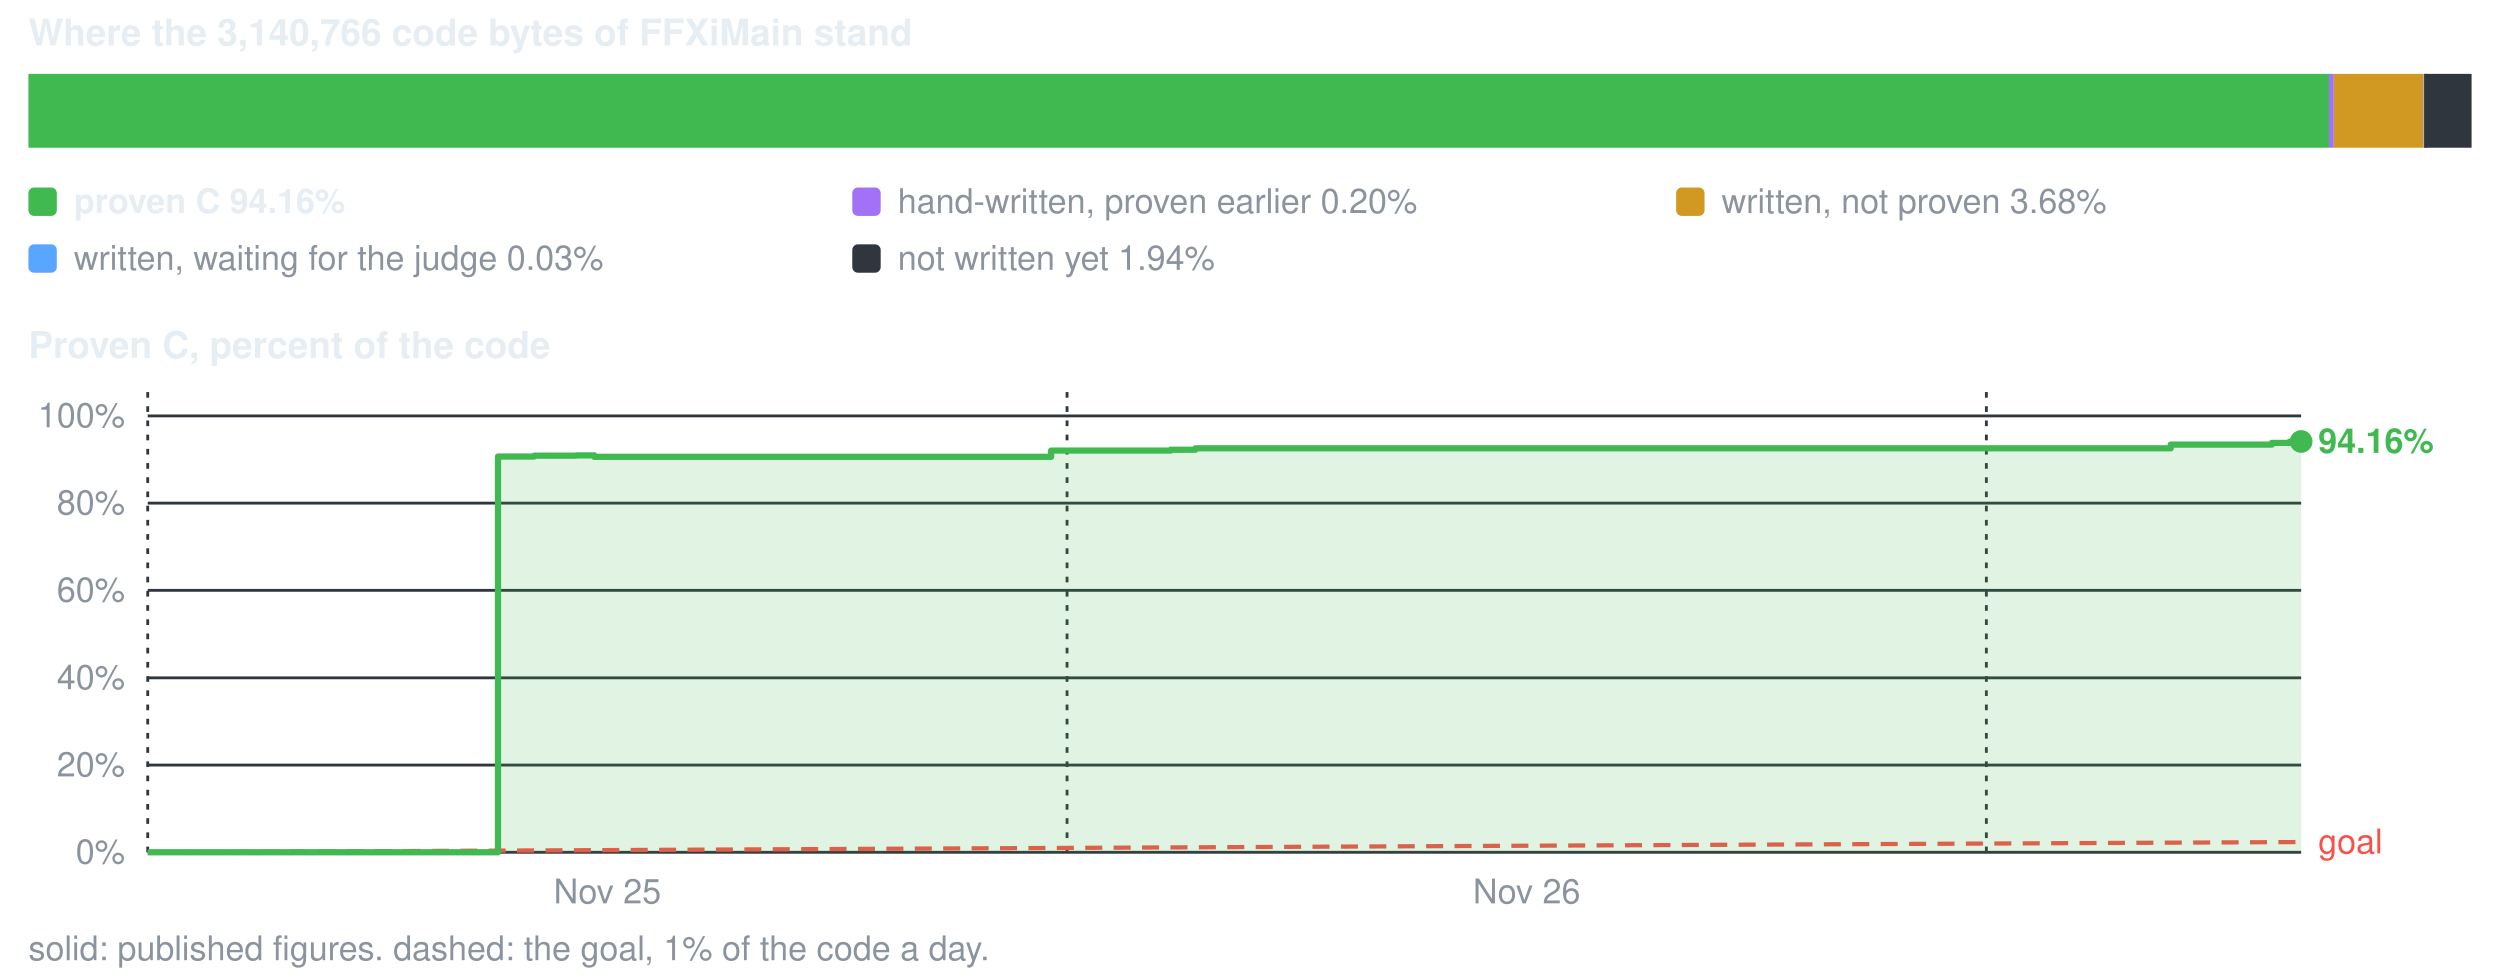
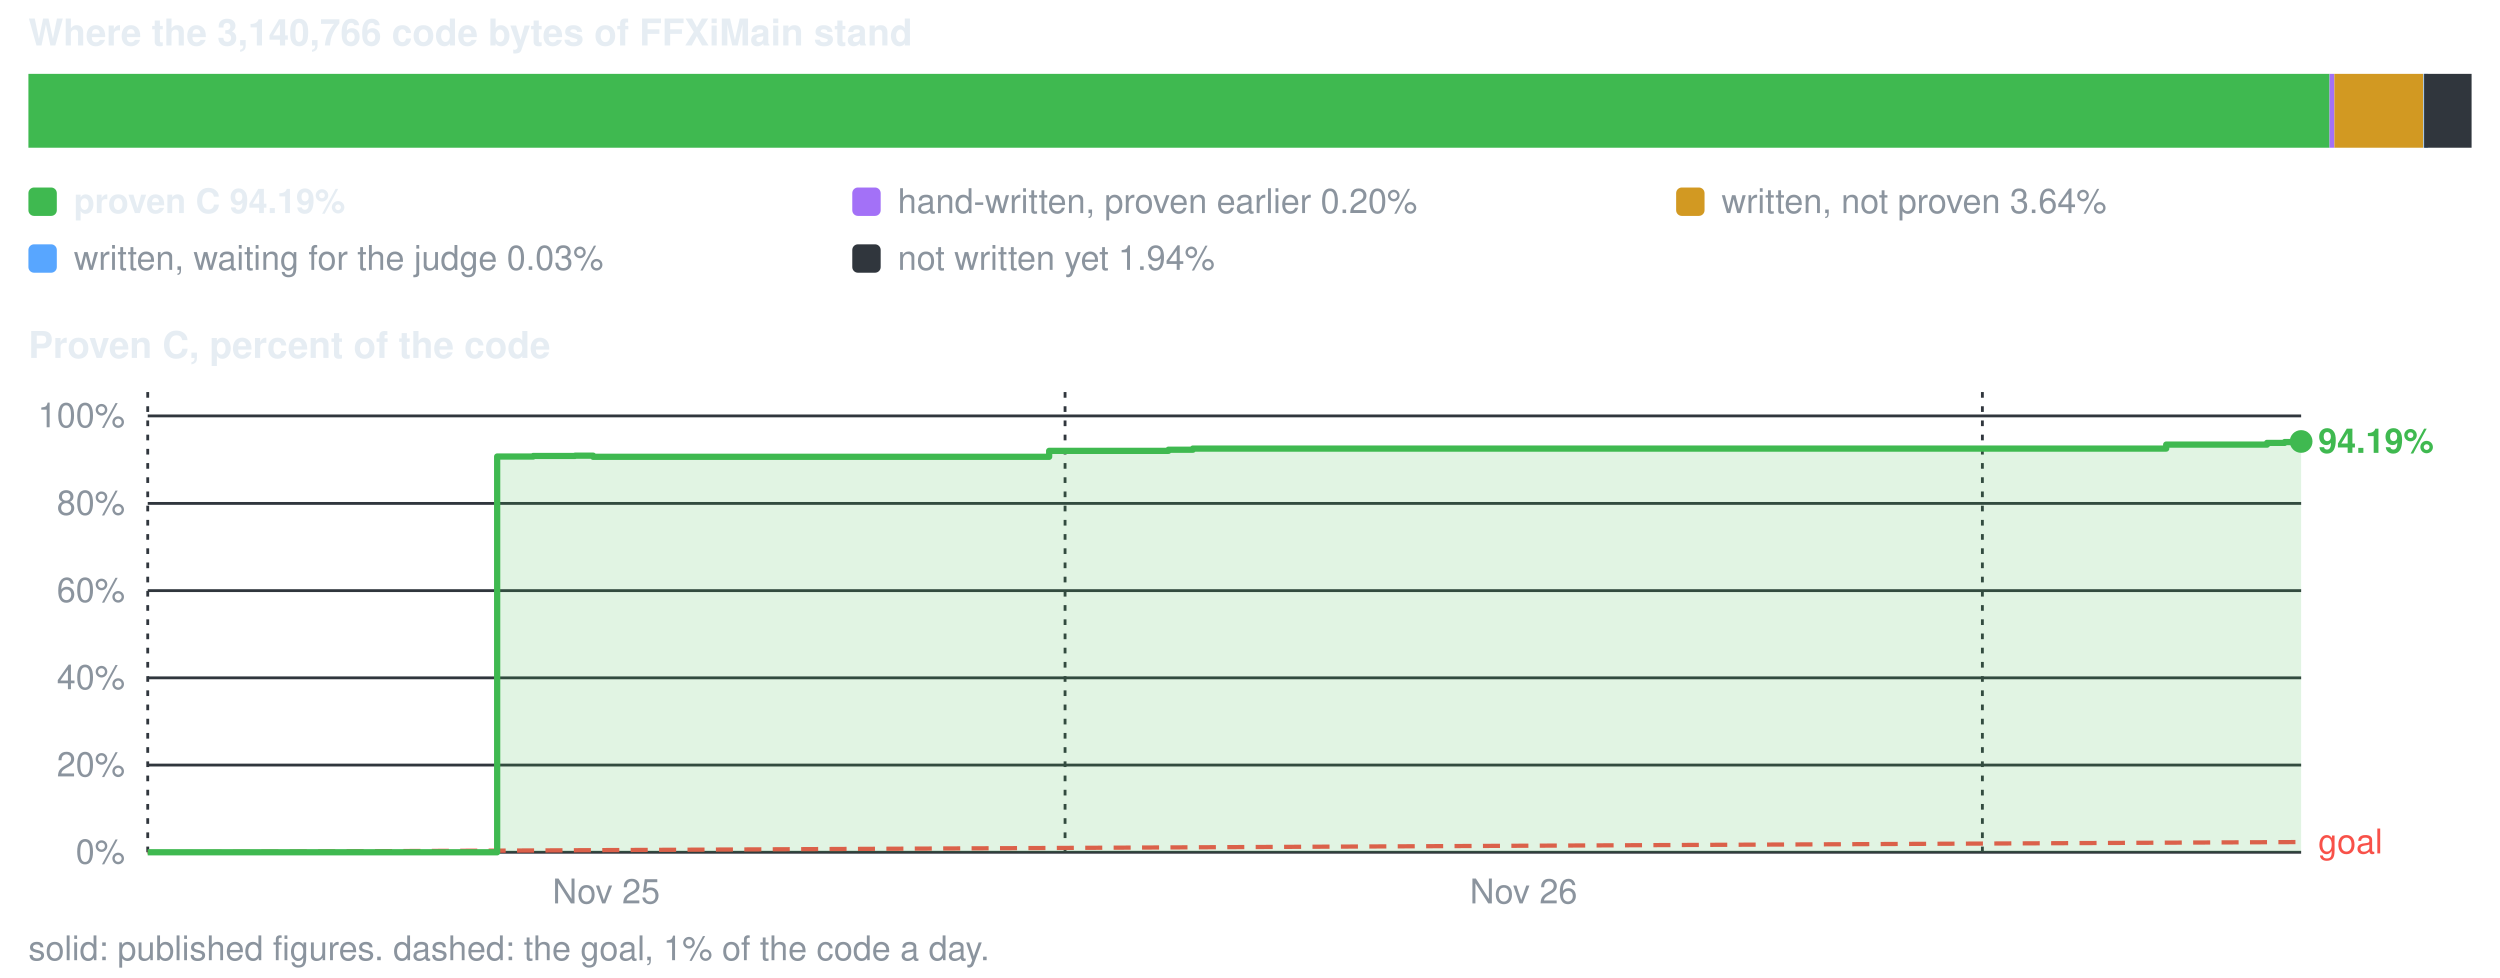
<svg xmlns="http://www.w3.org/2000/svg" viewBox="0 0 880 344" width="880" height="344" role="img" aria-label="conversion progress">
  <style>text{font-family:-apple-system,BlinkMacSystemFont,'Segoe UI',Helvetica,Arial,sans-serif;font-size:12px;fill:#8b949e}.s{fill:#e6edf3;font-weight:600}.b{font-size:13px}</style>
  <text x="10" y="16" class="s b">Where the 3,140,766 code bytes of FFXiMain stand</text>
-   <rect x="10.0" y="26" width="809.8" height="26" fill="#3fb950" />
-   <rect x="819.8" y="26" width="1.7" height="26" fill="#a371f7" />
-   <rect x="821.5" y="26" width="31.6" height="26" fill="#d29922" />
+   <rect x="10.0" y="26" width="810.0" height="26" fill="#3fb950" />
+   <rect x="820.0" y="26" width="1.7" height="26" fill="#a371f7" />
+   <rect x="821.7" y="26" width="31.3" height="26" fill="#d29922" />
  <rect x="853.1" y="26" width="1.5" height="26" fill="#58a6ff" />
  <rect x="853.3" y="26" width="16.7" height="26" fill="#30363d" />
  <rect x="10" y="66" width="10" height="10" rx="2" fill="#3fb950" />
-   <text x="26" y="75" class="s">proven C 94.16%</text>
+   <text x="26" y="75" class="s">proven C 94.19%</text>
  <rect x="300" y="66" width="10" height="10" rx="2" fill="#a371f7" />
  <text x="316" y="75">hand-written, proven earlier 0.20%</text>
  <rect x="590" y="66" width="10" height="10" rx="2" fill="#d29922" />
-   <text x="606" y="75">written, not proven 3.68%</text>
+   <text x="606" y="75">written, not proven 3.64%</text>
  <rect x="10" y="86" width="10" height="10" rx="2" fill="#58a6ff" />
  <text x="26" y="95">written, waiting for the judge 0.03%</text>
  <rect x="300" y="86" width="10" height="10" rx="2" fill="#30363d" />
  <text x="316" y="95">not written yet 1.94%</text>
  <text x="10" y="126" class="s b">Proven C, percent of the code</text>
  <line x1="52" y1="300.0" x2="810" y2="300.0" stroke="#30363d" stroke-width="1" />
  <text x="44" y="304.0" text-anchor="end">0%</text>
  <line x1="52" y1="269.3" x2="810" y2="269.3" stroke="#30363d" stroke-width="1" />
  <text x="44" y="273.3" text-anchor="end">20%</text>
  <line x1="52" y1="238.6" x2="810" y2="238.6" stroke="#30363d" stroke-width="1" />
  <text x="44" y="242.6" text-anchor="end">40%</text>
-   <line x1="52" y1="207.8" x2="810" y2="207.8" stroke="#30363d" stroke-width="1" />
-   <text x="44" y="211.8" text-anchor="end">60%</text>
-   <line x1="52" y1="177.1" x2="810" y2="177.1" stroke="#30363d" stroke-width="1" />
-   <text x="44" y="181.1" text-anchor="end">80%</text>
+   <line x1="52" y1="207.9" x2="810" y2="207.9" stroke="#30363d" stroke-width="1" />
+   <text x="44" y="211.9" text-anchor="end">60%</text>
+   <line x1="52" y1="177.2" x2="810" y2="177.2" stroke="#30363d" stroke-width="1" />
+   <text x="44" y="181.2" text-anchor="end">80%</text>
  <line x1="52" y1="146.4" x2="810" y2="146.4" stroke="#30363d" stroke-width="1" />
  <text x="44" y="150.4" text-anchor="end">100%</text>
  <line x1="52.0" y1="138" x2="52.0" y2="300" stroke="#30363d" stroke-width="1" stroke-dasharray="2 3" />
-   <text x="213.8" y="318" text-anchor="middle">Nov 25</text>
-   <line x1="375.6" y1="138" x2="375.6" y2="300" stroke="#30363d" stroke-width="1" stroke-dasharray="2 3" />
-   <text x="537.4" y="318" text-anchor="middle">Nov 26</text>
-   <line x1="699.2" y1="138" x2="699.2" y2="300" stroke="#30363d" stroke-width="1" stroke-dasharray="2 3" />
+   <text x="213.4" y="318" text-anchor="middle">Nov 25</text>
+   <line x1="374.9" y1="138" x2="374.9" y2="300" stroke="#30363d" stroke-width="1" stroke-dasharray="2 3" />
+   <text x="536.3" y="318" text-anchor="middle">Nov 26</text>
+   <line x1="697.8" y1="138" x2="697.8" y2="300" stroke="#30363d" stroke-width="1" stroke-dasharray="2 3" />
  <line x1="52.0" y1="300.0" x2="810.0" y2="296.4" stroke="#f85149" stroke-width="1.5" stroke-dasharray="6 4" />
  <text x="816.0" y="300.4" style="fill:#f85149">goal</text>
-   <path d="M52.0 300.0 H175.3 V160.7 H188.0 V160.4 H193.4 V160.4 H196.0 V160.4 H202.7 V160.3 H206.5 V160.3 H209.2 V160.8 H370.0 V158.6 H412.1 V158.3 H420.8 V157.8 H423.4 V157.8 H425.5 V157.8 H429.3 V157.8 H441.4 V157.8 H466.9 V157.8 H764.1 V156.5 H799.7 V155.9 H805.9 V155.5 H810.0 V155.4 V300.0 H52.0 Z" fill="#3fb950" fill-opacity="0.16" />
-   <path d="M52.0 300.0 H175.3 V160.7 H188.0 V160.4 H193.4 V160.4 H196.0 V160.4 H202.7 V160.3 H206.5 V160.3 H209.2 V160.8 H370.0 V158.6 H412.1 V158.3 H420.8 V157.8 H423.4 V157.8 H425.5 V157.8 H429.3 V157.8 H441.4 V157.8 H466.9 V157.8 H764.1 V156.5 H799.7 V155.9 H805.9 V155.5 H810.0 V155.4" fill="none" stroke="#3fb950" stroke-width="2.2" stroke-linejoin="round" />
+   <path d="M52.0 300.0 H175.0 V160.7 H187.7 V160.5 H193.1 V160.5 H195.7 V160.5 H202.4 V160.4 H206.2 V160.4 H208.8 V160.8 H369.3 V158.7 H411.3 V158.3 H419.9 V157.9 H422.6 V157.9 H424.7 V157.9 H428.5 V157.9 H440.5 V157.9 H466.0 V157.9 H762.5 V156.5 H798.0 V155.9 H804.2 V155.6 H808.4 V155.4 H810.0 V155.4 V300.0 H52.0 Z" fill="#3fb950" fill-opacity="0.16" />
+   <path d="M52.0 300.0 H175.0 V160.7 H187.7 V160.5 H193.1 V160.5 H195.7 V160.5 H202.4 V160.4 H206.2 V160.4 H208.8 V160.8 H369.3 V158.7 H411.3 V158.3 H419.9 V157.9 H422.6 V157.9 H424.7 V157.9 H428.5 V157.9 H440.5 V157.9 H466.0 V157.9 H762.5 V156.5 H798.0 V155.9 H804.2 V155.6 H808.4 V155.4 H810.0 V155.4" fill="none" stroke="#3fb950" stroke-width="2.2" stroke-linejoin="round" />
  <circle cx="810.0" cy="155.4" r="4" fill="#3fb950" />
-   <text x="816.0" y="159.4" class="s" style="fill:#3fb950">94.16%</text>
+   <text x="816.0" y="159.4" class="s" style="fill:#3fb950">94.19%</text>
  <text x="10" y="338">solid: published figures. dashed: the goal, 1% of the code a day.</text>
</svg>
